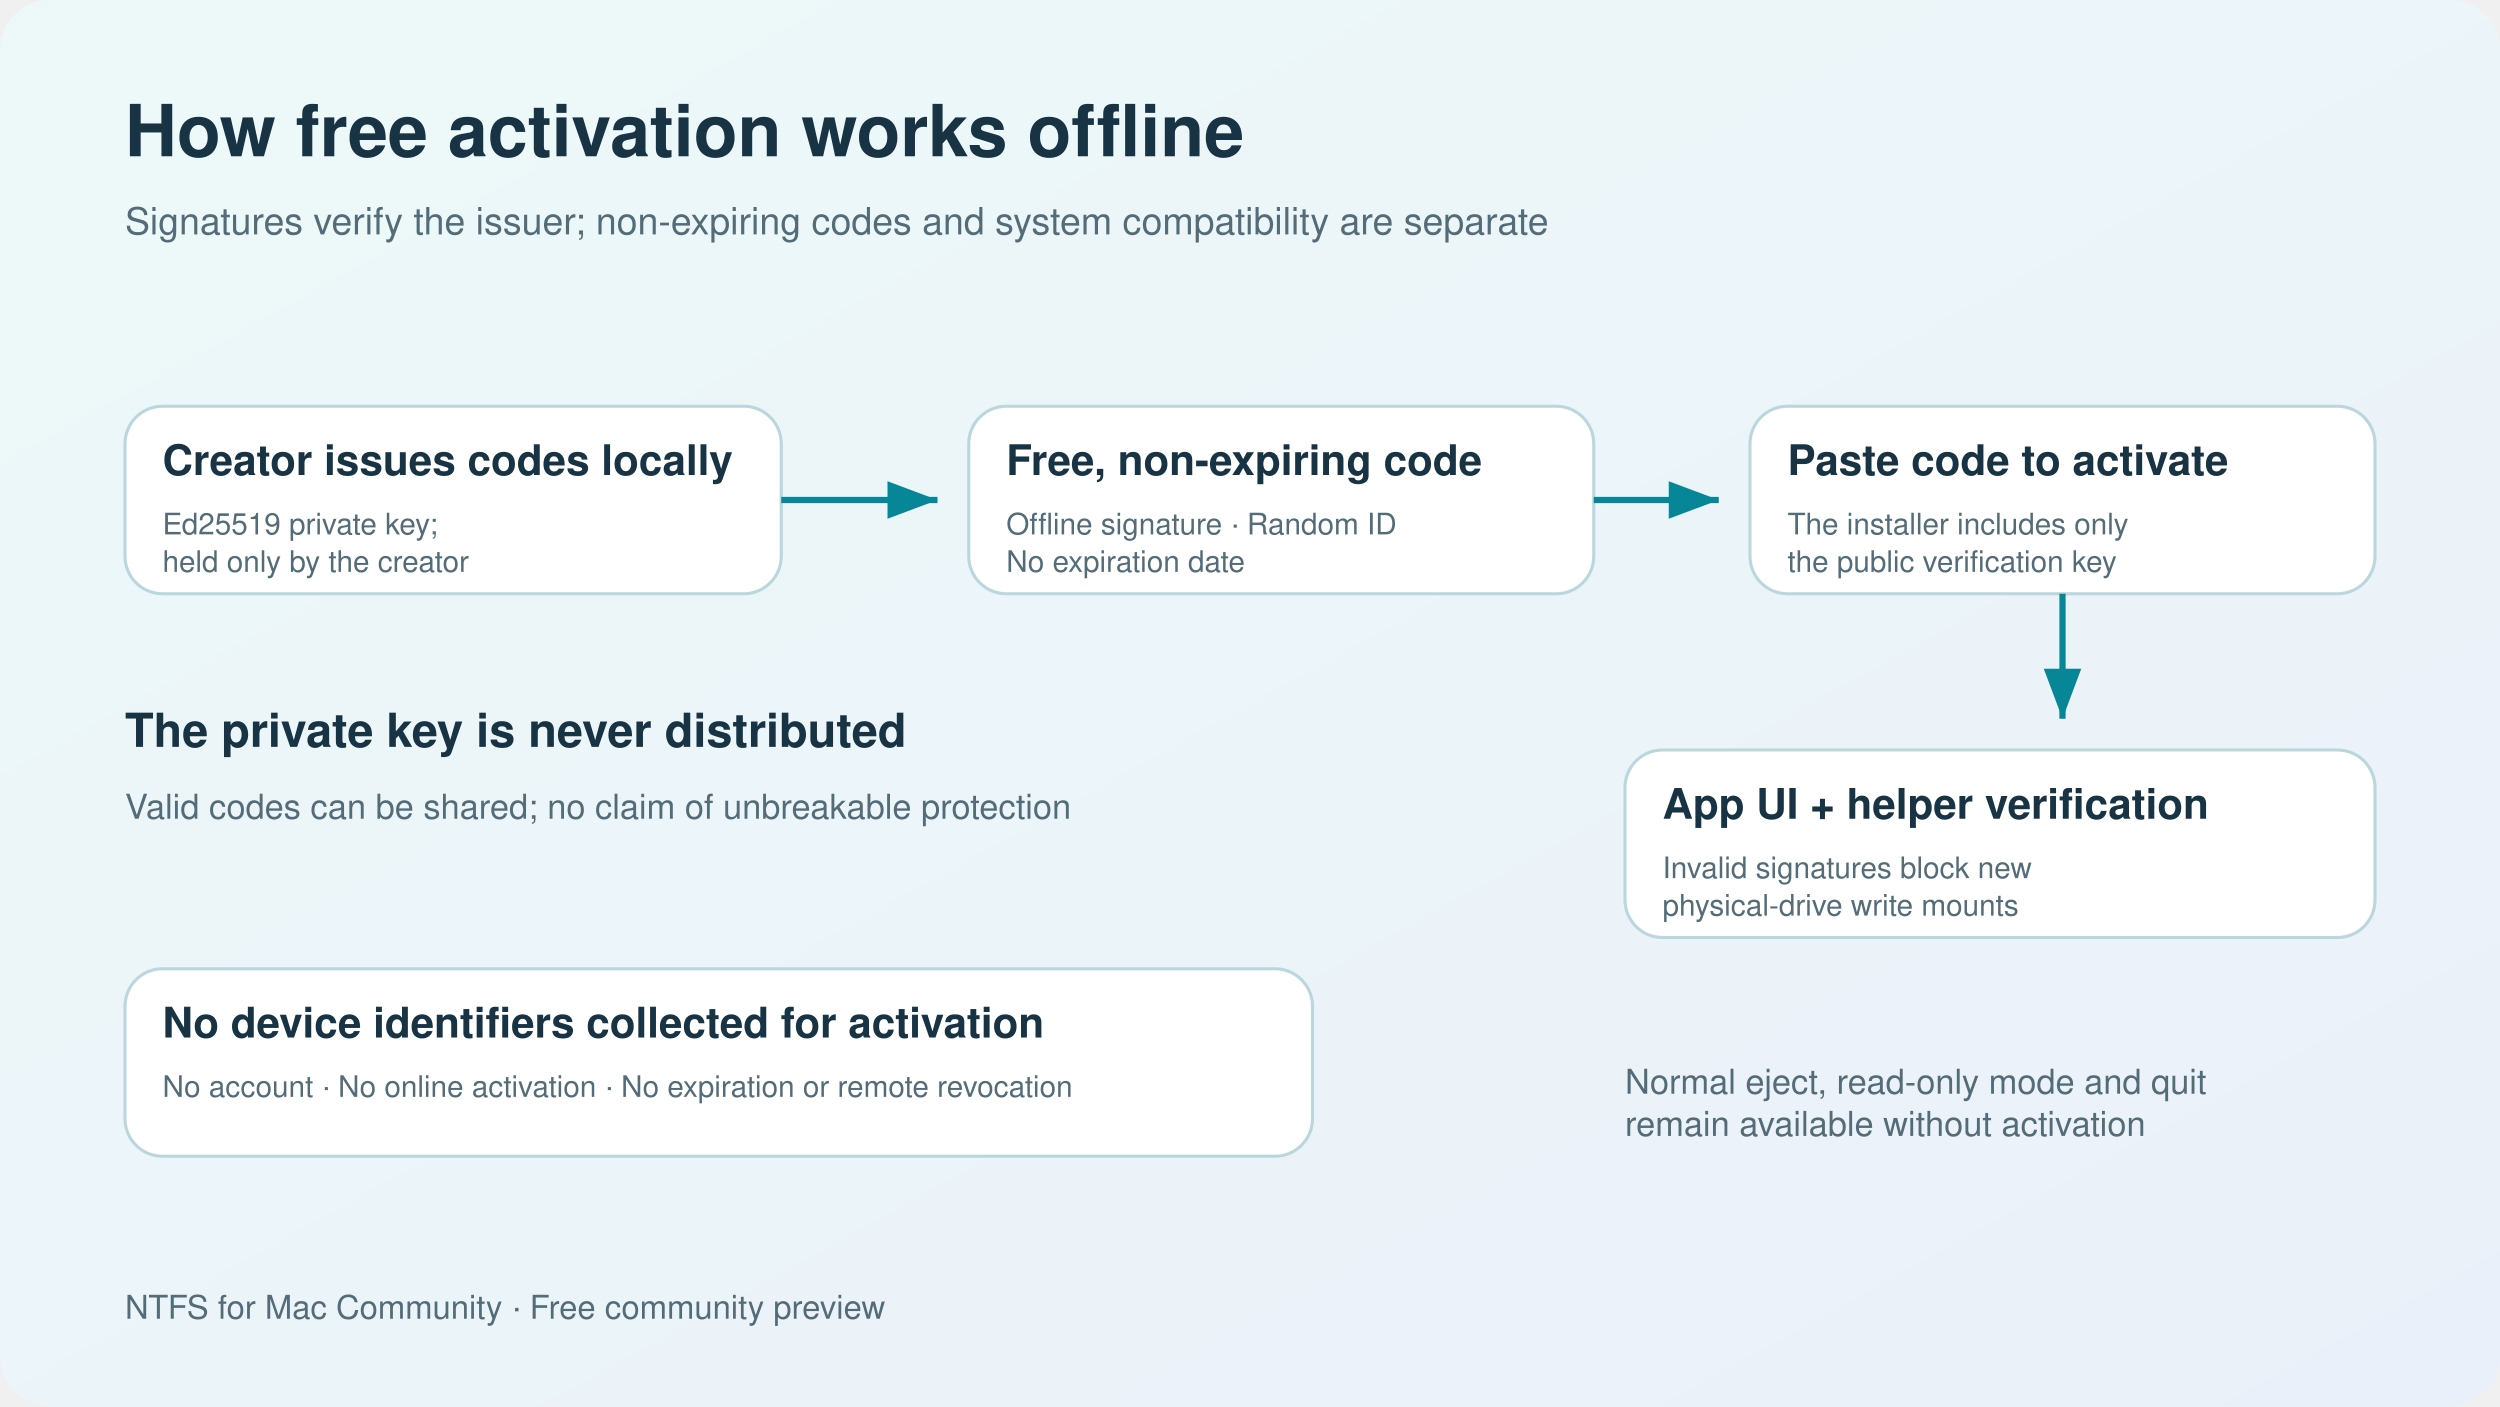
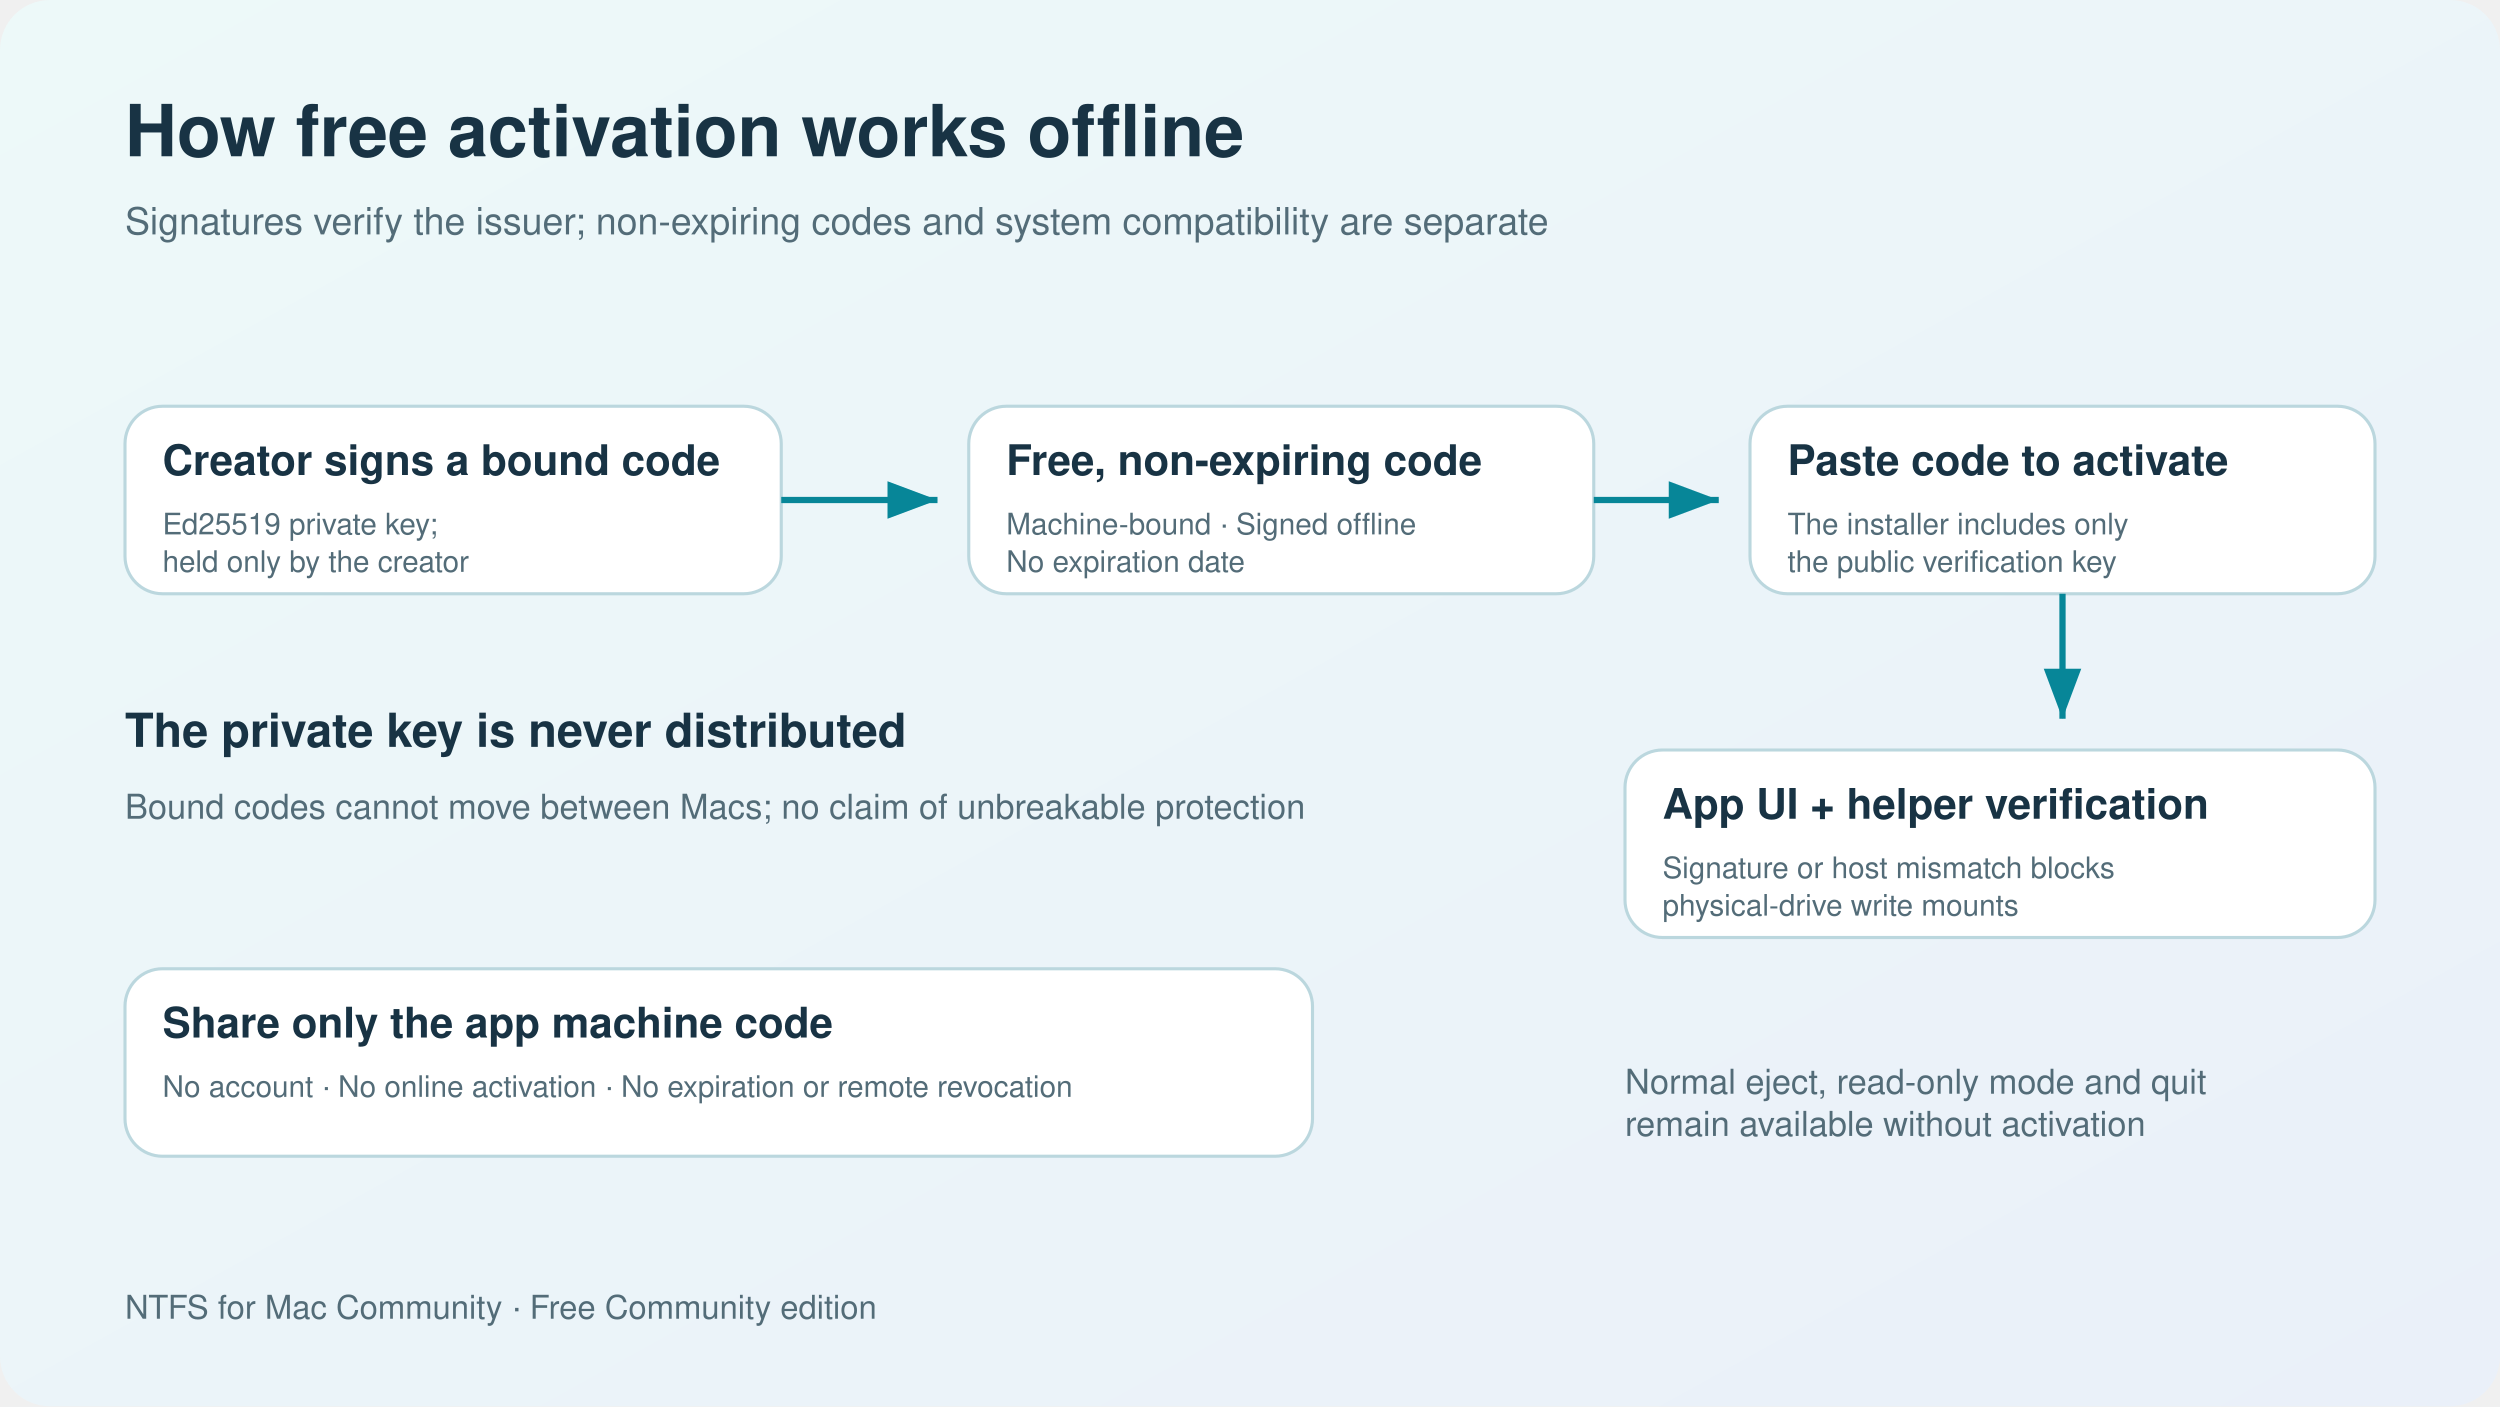
<svg xmlns="http://www.w3.org/2000/svg" width="1600" height="900" viewBox="0 0 1600 900" xml:lang="en" role="img" aria-labelledby="activation-flow-title activation-flow-desc">
  <defs>
    <linearGradient id="bg" x2="1" y2="1">
      <stop stop-color="#EDF9F9" />
      <stop offset="1" stop-color="#EAF0F9" />
    </linearGradient>
    <marker id="arrow" markerWidth="10" markerHeight="10" refX="8" refY="3" orient="auto">
      <path d="M0,0 L8,3 L0,6" fill="#078698" />
    </marker>
  </defs>
  <rect width="1600" height="900" rx="32" fill="url(#bg)" />
  <text x="80" y="100" font-size="46" fill="#183344" font-weight="700" font-family="Helvetica,Arial,sans-serif">
    <tspan x="80" dy="0">How free activation works offline</tspan>
  </text>
  <text x="80" y="150" font-size="24" fill="#536C78" font-weight="500" font-family="Helvetica,Arial,sans-serif">
    <tspan x="80" dy="0">Signatures verify the issuer; non-expiring codes and system compatibility are separate</tspan>
  </text>
  <rect x="80" y="260" width="420" height="120" rx="24" fill="white" stroke="#BBD7DE" stroke-width="2" />
  <text x="104" y="304" font-size="27" fill="#183344" font-weight="650" font-family="Helvetica,Arial,sans-serif">
-     <tspan x="104" dy="0">Creator issues codes locally</tspan>
+     <tspan x="104" dy="0">Creator signs a bound code</tspan>
  </text>
  <text x="104" y="342" font-size="19" fill="#536C78" font-weight="500" font-family="Helvetica,Arial,sans-serif">
    <tspan x="104" dy="0">Ed25519 private key;</tspan>
    <tspan x="104" dy="24">held only by the creator</tspan>
  </text>
  <path d="M500,320 L600,320" fill="none" stroke="#078698" stroke-width="4" marker-end="url(#arrow)" />
  <rect x="620" y="260" width="400" height="120" rx="24" fill="white" stroke="#BBD7DE" stroke-width="2" />
  <text x="644" y="304" font-size="27" fill="#183344" font-weight="650" font-family="Helvetica,Arial,sans-serif">
    <tspan x="644" dy="0">Free, non-expiring code</tspan>
  </text>
  <text x="644" y="342" font-size="19" fill="#536C78" font-weight="500" font-family="Helvetica,Arial,sans-serif">
-     <tspan x="644" dy="0">Offline signature · Random ID</tspan>
+     <tspan x="644" dy="0">Machine-bound · Signed offline</tspan>
    <tspan x="644" dy="24">No expiration date</tspan>
  </text>
  <path d="M1020,320 L1100,320" fill="none" stroke="#078698" stroke-width="4" marker-end="url(#arrow)" />
  <rect x="1120" y="260" width="400" height="120" rx="24" fill="white" stroke="#BBD7DE" stroke-width="2" />
  <text x="1144" y="304" font-size="27" fill="#183344" font-weight="650" font-family="Helvetica,Arial,sans-serif">
    <tspan x="1144" dy="0">Paste code to activate</tspan>
  </text>
  <text x="1144" y="342" font-size="19" fill="#536C78" font-weight="500" font-family="Helvetica,Arial,sans-serif">
    <tspan x="1144" dy="0">The installer includes only</tspan>
    <tspan x="1144" dy="24">the public verification key</tspan>
  </text>
  <path d="M1320,380 L1320,460" fill="none" stroke="#078698" stroke-width="4" marker-end="url(#arrow)" />
  <rect x="1040" y="480" width="480" height="120" rx="24" fill="white" stroke="#BBD7DE" stroke-width="2" />
  <text x="1064" y="524" font-size="27" fill="#183344" font-weight="650" font-family="Helvetica,Arial,sans-serif">
    <tspan x="1064" dy="0">App UI + helper verification</tspan>
  </text>
  <text x="1064" y="562" font-size="19" fill="#536C78" font-weight="500" font-family="Helvetica,Arial,sans-serif">
-     <tspan x="1064" dy="0">Invalid signatures block new</tspan>
+     <tspan x="1064" dy="0">Signature or host mismatch blocks</tspan>
    <tspan x="1064" dy="24">physical-drive write mounts</tspan>
  </text>
  <rect x="80" y="620" width="760" height="120" rx="24" fill="white" stroke="#BBD7DE" stroke-width="2" />
  <text x="104" y="664" font-size="27" fill="#183344" font-weight="650" font-family="Helvetica,Arial,sans-serif">
-     <tspan x="104" dy="0">No device identifiers collected for activation</tspan>
+     <tspan x="104" dy="0">Share only the app machine code</tspan>
  </text>
  <text x="104" y="702" font-size="19" fill="#536C78" font-weight="500" font-family="Helvetica,Arial,sans-serif">
    <tspan x="104" dy="0">No account · No online activation · No expiration or remote revocation</tspan>
  </text>
  <text x="80" y="478" font-size="30" fill="#183344" font-weight="650" font-family="Helvetica,Arial,sans-serif">
    <tspan x="80" dy="0">The private key is never distributed</tspan>
  </text>
  <text x="80" y="524" font-size="22" fill="#536C78" font-weight="500" font-family="Helvetica,Arial,sans-serif">
-     <tspan x="80" dy="0">Valid codes can be shared; no claim of unbreakable protection</tspan>
+     <tspan x="80" dy="0">Bound codes cannot move between Macs; no claim of unbreakable protection</tspan>
  </text>
  <text x="1040" y="700" font-size="22" fill="#536C78" font-weight="500" font-family="Helvetica,Arial,sans-serif">
    <tspan x="1040" dy="0">Normal eject, read-only mode and quit</tspan>
    <tspan x="1040" dy="27">remain available without activation</tspan>
  </text>
  <text x="80" y="844" font-size="21" fill="#536C78" font-weight="500" font-family="Helvetica,Arial,sans-serif">
-     <tspan x="80" dy="0">NTFS for Mac Community · Free community preview</tspan>
+     <tspan x="80" dy="0">NTFS for Mac Community · Free Community edition</tspan>
  </text>
</svg>
